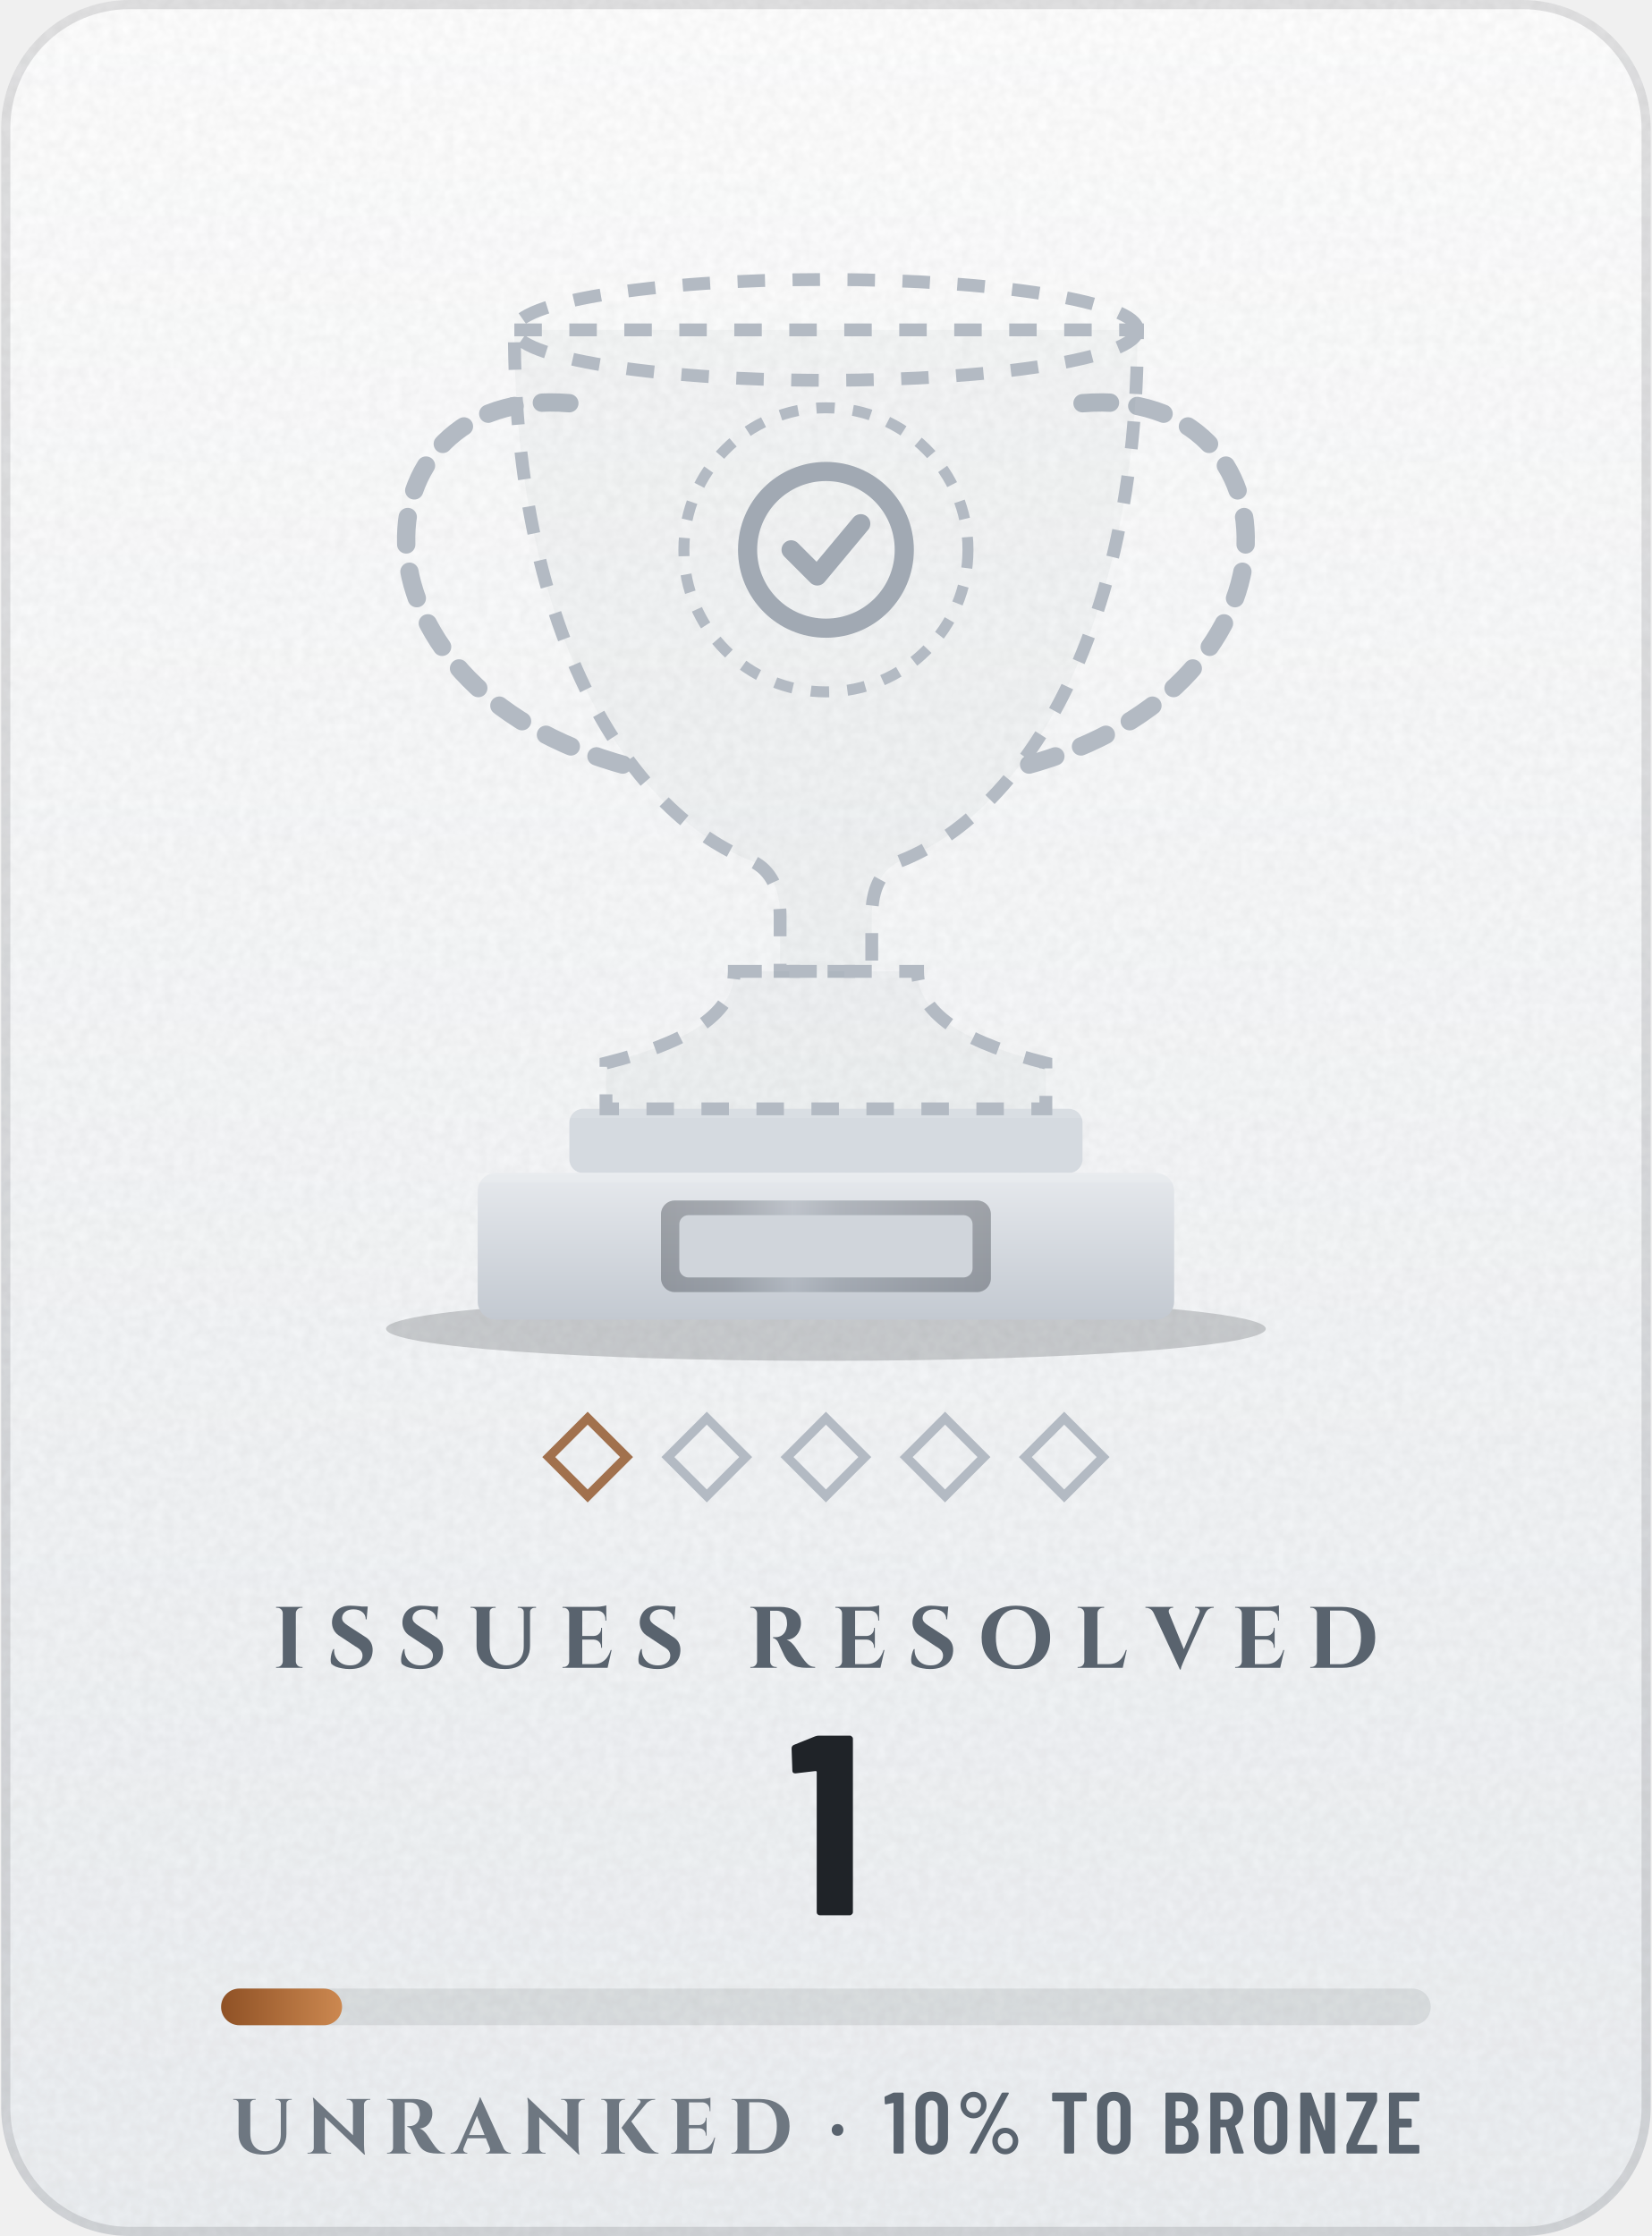
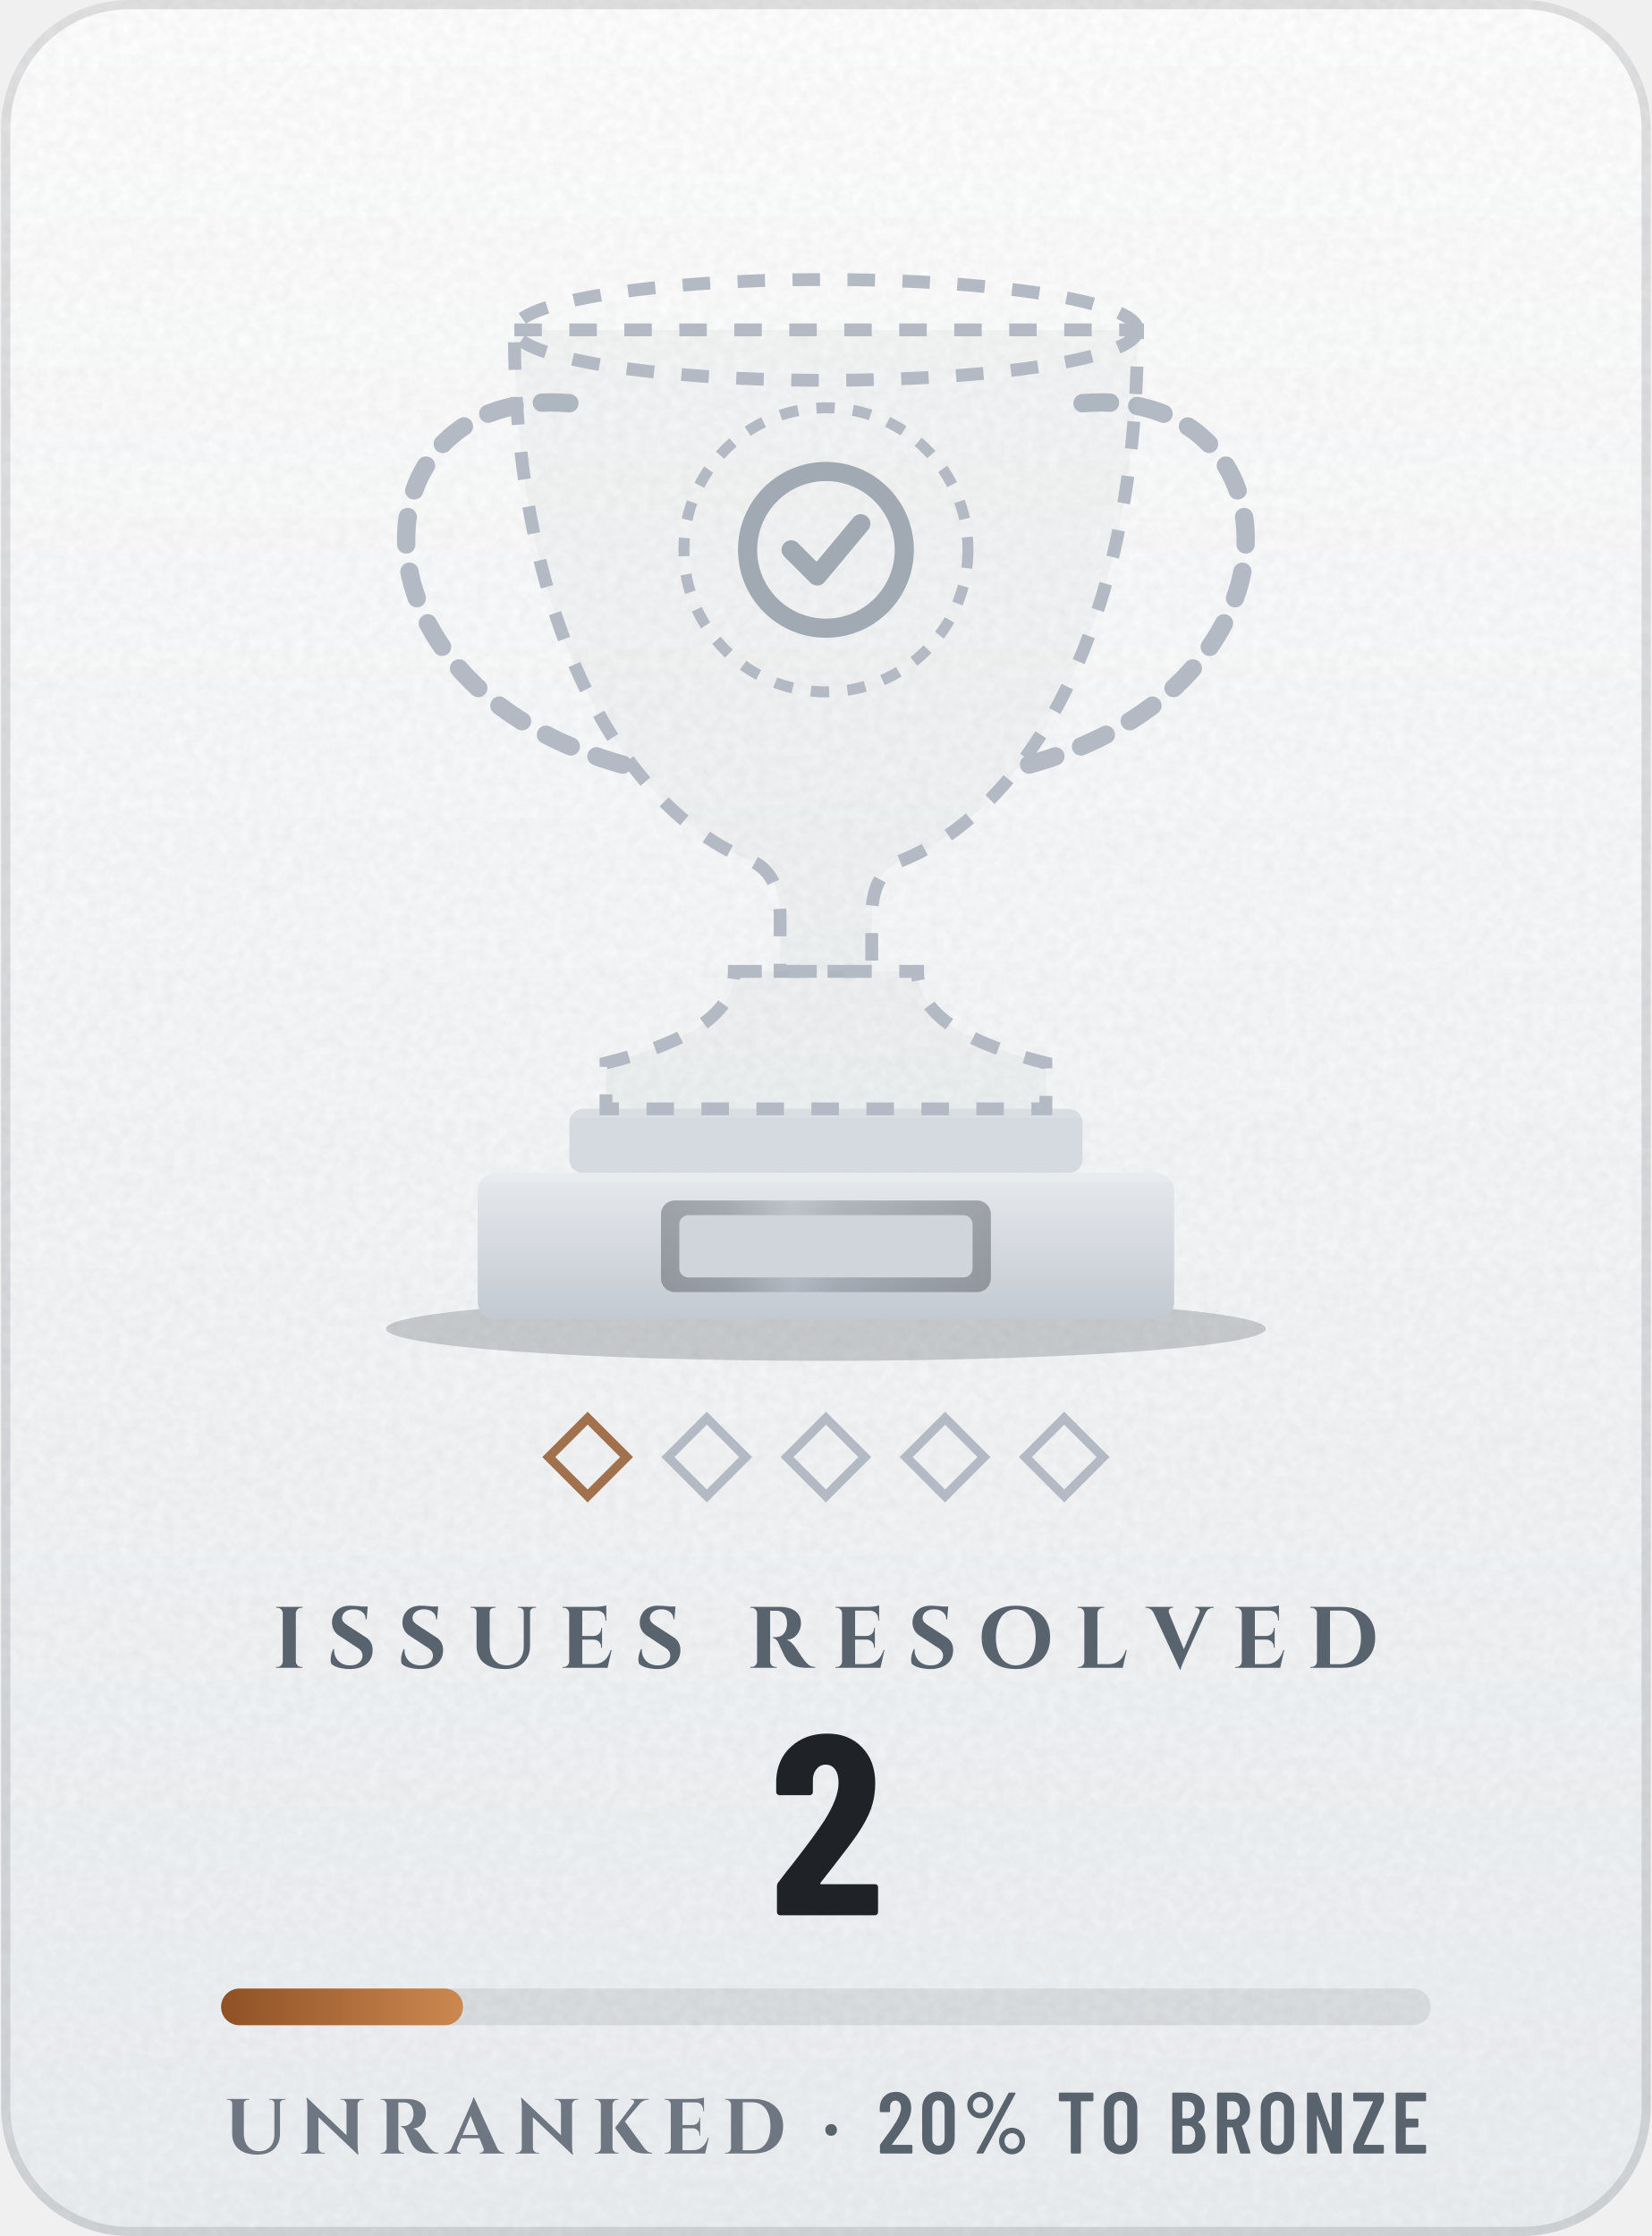
- <svg xmlns="http://www.w3.org/2000/svg" width="164" height="222" viewBox="0 0 180 244" role="img" aria-label="Issues Resolved trophy: Unranked, 1, 10% to Bronze">
+ <svg xmlns="http://www.w3.org/2000/svg" width="164" height="222" viewBox="0 0 180 244" role="img" aria-label="Issues Resolved trophy: Unranked, 2, 20% to Bronze">
  <defs>
    <linearGradient id="bg" x1="0" y1="0" x2="0" y2="1">
      <stop offset="0" stop-color="#FFFFFF" />
      <stop offset="1" stop-color="#EDF0F3" />
    </linearGradient>
    <clipPath id="card">
      <rect width="180" height="244" rx="14" />
    </clipPath>
    <filter id="grain" x="0" y="0" width="100%" height="100%">
      <feTurbulence type="fractalNoise" baseFrequency=".85" numOctaves="2" stitchTiles="stitch" />
      <feColorMatrix values="0 0 0 0 0 0 0 0 0 0 0 0 0 0 0 0 0 0 .05 0" />
    </filter>
    <radialGradient id="glow" cx=".5" cy=".5" r=".5">
      <stop offset="0" stop-color="#5A626D" stop-opacity="0" />
      <stop offset="1" stop-color="#5A626D" stop-opacity="0" />
    </radialGradient>
    <linearGradient id="mh" x1="0" y1="0" x2="1" y2="0">
      <stop offset="0" stop-color="#252A32" />
      <stop offset="0.2" stop-color="#3A414B" />
      <stop offset="0.4" stop-color="#838B96" />
      <stop offset="0.54" stop-color="#5A626D" />
      <stop offset="0.78" stop-color="#3A414B" />
      <stop offset="1" stop-color="#252A32" />
    </linearGradient>
    <linearGradient id="md" x1="0" y1="0" x2="1" y2="1">
      <stop offset="0" stop-color="#252A32" />
      <stop offset="0.2" stop-color="#3A414B" />
      <stop offset="0.4" stop-color="#838B96" />
      <stop offset="0.54" stop-color="#5A626D" />
      <stop offset="0.78" stop-color="#3A414B" />
      <stop offset="1" stop-color="#252A32" />
    </linearGradient>
    <linearGradient id="mdr" x1="1" y1="1" x2="0" y2="0">
      <stop offset="0" stop-color="#252A32" />
      <stop offset="0.2" stop-color="#3A414B" />
      <stop offset="0.4" stop-color="#838B96" />
      <stop offset="0.54" stop-color="#5A626D" />
      <stop offset="0.78" stop-color="#3A414B" />
      <stop offset="1" stop-color="#252A32" />
    </linearGradient>
    <linearGradient id="dia" x1="0" y1="0" x2="1" y2="0">
      <stop offset="0" stop-color="#2F7DD1" />
      <stop offset=".5" stop-color="#7B61E0" />
      <stop offset="1" stop-color="#C2449A" />
    </linearGradient>
    <linearGradient id="pb" x1="0" y1="0" x2="1" y2="0">
      <stop offset="0" stop-color="#8F5125" />
      <stop offset="1" stop-color="#CC8850" />
    </linearGradient>
    <linearGradient id="shg" x1="0" y1="0" x2="1" y2="0">
      <stop offset="0" stop-color="#FFFFFF" stop-opacity="0" />
      <stop offset=".5" stop-color="#FFFFFF" stop-opacity=".6" />
      <stop offset="1" stop-color="#FFFFFF" stop-opacity="0" />
    </linearGradient>
    <linearGradient id="mu" gradientUnits="userSpaceOnUse" x1="38" y1="0" x2="142" y2="0">
      <stop offset="0" stop-color="#252A32" />
      <stop offset="0.2" stop-color="#3A414B" />
      <stop offset="0.4" stop-color="#838B96" />
      <stop offset="0.54" stop-color="#5A626D" />
      <stop offset="0.78" stop-color="#3A414B" />
      <stop offset="1" stop-color="#252A32" />
    </linearGradient>
    <linearGradient id="cone" x1="0" y1="0" x2="0" y2="1">
      <stop offset="0" stop-color="#FFFFFF" stop-opacity="0" />
      <stop offset="1" stop-color="#FFFFFF" stop-opacity="0" />
    </linearGradient>
    <linearGradient id="rim" x1="0" y1="0" x2="0" y2="1">
      <stop offset="0" stop-color="#181B20" />
      <stop offset="1" stop-color="#3A414B" />
    </linearGradient>
    <linearGradient id="pl" x1="0" y1="0" x2="0" y2="1">
      <stop offset="0" stop-color="#E6E9ED" />
      <stop offset="1" stop-color="#C3C9D1" />
    </linearGradient>
    <radialGradient id="en" cx=".4" cy=".35" r=".75">
      <stop offset="0" stop-color="#D85F77" />
      <stop offset=".6" stop-color="#CB2A4A" />
      <stop offset="1" stop-color="#5B1321" />
    </radialGradient>
    <clipPath id="cup">
      <path d="M56 36H124C124 70 111 89 98 94C96 95 95 97 95 100V106H85V100C85 97 84 95 82 94C69 89 56 70 56 36Z" />
      <path d="M80 106H100C100 111 106 114 114 116V121H66V116C74 114 80 111 80 106Z" />
    </clipPath>
  </defs>
  <g clip-path="url(#card)">
    <rect width="180" height="244" fill="url(#bg)" />
    <rect width="180" height="244" filter="url(#grain)" />
  </g>
  <rect x=".5" y=".5" width="179" height="243" rx="13.5" fill="none" stroke="#1F2328" stroke-opacity=".13" />
  <circle cx="90" cy="72" r="64" fill="url(#glow)" />
  <ellipse cx="90" cy="145" rx="48" ry="3.5" fill="#1F2328" fill-opacity=".2" />
  <rect x="62" y="121" width="56" height="7" rx="1.5" fill="#D5DAE0" />
  <rect x="62" y="121" width="56" height="1" fill="#FFFFFF" fill-opacity=".1" />
  <rect x="52" y="128" width="76" height="16" rx="2" fill="url(#pl)" />
  <rect x="52" y="128" width="76" height="1" fill="#FFFFFF" fill-opacity=".12" />
  <rect x="72" y="131" width="36" height="10" rx="1.5" fill="url(#mh)" opacity="0.35" />
  <rect x="74" y="132.6" width="32" height="6.8" rx="1" fill="#D0D5DB" />
  <path d="M62 44C38 42 36 76 70 84M118 44C142 42 144 76 110 84" fill="none" stroke="#B3BAC3" stroke-width="2" stroke-dasharray="3 3" stroke-linecap="round" />
  <path d="M56 36H124C124 70 111 89 98 94C96 95 95 97 95 100V106H85V100C85 97 84 95 82 94C69 89 56 70 56 36Z" fill="#1F2328" fill-opacity=".03" stroke="#B3BAC3" stroke-width="1.4" stroke-dasharray="3 3" />
  <path d="M80 106H100C100 111 106 114 114 116V121H66V116C74 114 80 111 80 106Z" fill="#1F2328" fill-opacity=".03" stroke="#B3BAC3" stroke-width="1.4" stroke-dasharray="3 3" />
  <ellipse cx="90" cy="36" rx="34" ry="5.5" fill="none" stroke="#B3BAC3" stroke-width="1.4" stroke-dasharray="3 3" />
  <circle cx="90" cy="60" r="15.5" fill="none" stroke="#B3BAC3" stroke-width="1.2" stroke-dasharray="2 2" />
  <g transform="translate(78.6 48.6) scale(0.95)" fill="none" stroke="#A1A9B3" stroke-width="2.2" stroke-linecap="round" stroke-linejoin="round">
    <circle cx="12" cy="12" r="9" />
    <path d="M8 12l3 3 5-6" />
  </g>
  <rect x="-3" y="-3" width="6" height="6" transform="translate(64 159) rotate(45)" fill="none" stroke="#8F5125" stroke-opacity=".8" />
  <rect x="-3" y="-3" width="6" height="6" transform="translate(77 159) rotate(45)" fill="none" stroke="#B3BAC3" stroke-opacity="1" />
  <rect x="-3" y="-3" width="6" height="6" transform="translate(90 159) rotate(45)" fill="none" stroke="#B3BAC3" stroke-opacity="1" />
  <rect x="-3" y="-3" width="6" height="6" transform="translate(103 159) rotate(45)" fill="none" stroke="#B3BAC3" stroke-opacity="1" />
  <rect x="-3" y="-3" width="6" height="6" transform="translate(116 159) rotate(45)" fill="none" stroke="#B3BAC3" stroke-opacity="1" />
  <g transform="translate(29.6 182) scale(0.0095 -0.0095)" fill="#59636E">
    <use href="#s73" x="0" />
    <use href="#s83" x="619" />
    <use href="#s83" x="1428" />
    <use href="#s85" x="2238" />
    <use href="#s69" x="3290" />
    <use href="#s83" x="4154" />
    <use href="#s82" x="5445" />
    <use href="#s69" x="6424" />
    <use href="#s83" x="7287" />
    <use href="#s79" x="8097" />
    <use href="#s76" x="9207" />
    <use href="#s86" x="10056" />
    <use href="#s69" x="11016" />
    <use href="#s68" x="11879" />
  </g>
-   <g transform="translate(86 209) scale(0.028 -0.028)" fill="#1F2328">
-     <use href="#n49" x="0" />
+   <g transform="translate(83.9 209) scale(0.028 -0.028)" fill="#1F2328">
+     <use href="#n50" x="0" />
  </g>
  <rect x="24" y="217" width="132" height="4" rx="2" fill="#1F2328" fill-opacity=".09" />
-   <rect x="24" y="217" width="13.2" height="4" rx="2" fill="url(#pb)" />
-   <g transform="translate(25 235) scale(0.0085 -0.0085)" fill="#6E7781">
+   <rect x="24" y="217" width="26.4" height="4" rx="2" fill="url(#pb)" />
+   <g transform="translate(24.3 235) scale(0.0085 -0.0085)" fill="#6E7781">
    <use href="#s85" x="0" />
    <use href="#s78" x="962" />
    <use href="#s82" x="1968" />
    <use href="#s65" x="2857" />
    <use href="#s78" x="3715" />
    <use href="#s75" x="4721" />
    <use href="#s69" x="5619" />
    <use href="#s68" x="6392" />
  </g>
-   <g transform="translate(90.3 235) scale(0.009 -0.009)" fill="#59636E">
+   <g transform="translate(89.6 235) scale(0.009 -0.009)" fill="#59636E">
    <use href="#m183" x="0" />
  </g>
-   <g transform="translate(96.3 235) scale(0.0095 -0.0095)" fill="#59636E">
-     <use href="#m49" x="0" />
-     <use href="#m48" x="327" />
-     <use href="#m37" x="829" />
-     <use href="#m84" x="1907" />
-     <use href="#m79" x="2411" />
-     <use href="#m66" x="3183" />
-     <use href="#m82" x="3698" />
-     <use href="#m79" x="4212" />
-     <use href="#m78" x="4731" />
-     <use href="#m90" x="5291" />
-     <use href="#m69" x="5750" />
+   <g transform="translate(95.6 235) scale(0.0095 -0.0095)" fill="#59636E">
+     <use href="#m50" x="0" />
+     <use href="#m48" x="478" />
+     <use href="#m37" x="980" />
+     <use href="#m84" x="2058" />
+     <use href="#m79" x="2562" />
+     <use href="#m66" x="3334" />
+     <use href="#m82" x="3849" />
+     <use href="#m79" x="4363" />
+     <use href="#m78" x="4882" />
+     <use href="#m90" x="5442" />
+     <use href="#m69" x="5901" />
  </g>
  <defs>
    <path id="m37" d="M54 557Q54 598 74 633Q94 668 128 688Q163 709 204 709Q244 709 278 688Q313 668 333 633Q353 598 353 557Q353 515 333 480Q313 445 279 424Q245 404 204 404Q163 404 128 424Q94 445 74 480Q54 515 54 557ZM162 14 526 692Q530 700 541 700H599Q606 700 608 696Q610 692 607 686L243 8Q239 0 228 0H170Q163 0 161 4Q159 8 162 14ZM289 557Q289 594 264 620Q239 647 204 647Q168 647 143 621Q118 595 118 557Q118 519 143 492Q168 466 204 466Q240 466 264 492Q289 519 289 557ZM419 144Q419 185 439 220Q459 255 493 276Q527 296 568 296Q609 296 643 276Q677 255 697 220Q717 185 717 144Q717 102 697 67Q677 32 643 12Q609 -9 568 -9Q527 -9 493 12Q459 32 439 67Q419 102 419 144ZM654 144Q654 182 629 208Q604 234 568 234Q532 234 507 208Q482 182 482 144Q482 106 507 80Q532 53 568 53Q604 53 629 80Q654 106 654 144Z" />
    <path id="m48" d="M38 183V517Q38 604 89 658Q140 711 224 711Q309 711 360 658Q412 604 412 517V183Q412 96 360 42Q309 -11 224 -11Q140 -11 89 42Q38 96 38 183ZM296 176V524Q296 563 276 586Q257 610 224 610Q192 610 173 586Q154 563 154 524V176Q154 137 173 114Q192 90 224 90Q257 90 276 114Q296 137 296 176Z" />
-     <path id="m49" d="M122 700H218Q223 700 226 696Q230 693 230 688V12Q230 7 226 4Q223 0 218 0H126Q121 0 118 4Q114 7 114 12V576Q114 578 112 580Q111 582 109 581L27 565H24Q13 565 13 576L10 643Q10 653 18 657L107 697Q114 700 122 700Z" />
+     <path id="m50" d="M173 100H392Q397 100 400 96Q404 93 404 88V12Q404 7 400 4Q397 0 392 0H43Q38 0 34 4Q31 7 31 12V92Q31 101 36 107L75 160Q114 212 152 266Q189 320 215 363Q273 459 273 522Q273 562 256 585Q238 608 209 608Q180 608 163 586Q146 563 147 526V487Q147 482 144 478Q140 475 135 475H41Q36 475 32 478Q29 482 29 487V530Q33 610 84 659Q134 708 214 708Q293 708 342 656Q390 605 390 521Q390 471 373 422Q356 373 319 317Q294 277 260 229Q225 181 214 166Q184 126 170 106Q168 104 169 102Q170 100 173 100Z" />
    <path id="m66" d="M242 0H66Q61 0 58 4Q54 7 54 12V688Q54 693 58 696Q61 700 66 700H224Q319 700 373 652Q427 604 427 512Q427 409 354 365Q349 362 352 359Q391 334 413 292Q435 250 435 192Q435 100 382 50Q328 0 242 0ZM170 595V409Q170 404 175 404H226Q267 404 290 429Q313 454 313 500Q313 548 290 574Q267 600 226 600H175Q170 600 170 595ZM319 208Q319 260 296 290Q273 319 233 319H175Q170 319 170 314V106Q170 101 175 101H233Q273 101 296 129Q319 157 319 208Z" />
    <path id="m69" d="M391 600H175Q170 600 170 595V406Q170 401 175 401H303Q308 401 312 398Q315 394 315 389V312Q315 307 312 304Q308 300 303 300H175Q170 300 170 295V105Q170 100 175 100H391Q396 100 400 96Q403 93 403 88V12Q403 7 400 4Q396 0 391 0H66Q61 0 58 4Q54 7 54 12V688Q54 693 58 696Q61 700 66 700H391Q396 700 400 696Q403 693 403 688V612Q403 607 400 604Q396 600 391 600Z" />
    <path id="m78" d="M350 700H441Q446 700 450 696Q453 693 453 688V12Q453 7 450 4Q446 0 441 0H336Q326 0 323 10L174 434Q173 437 170 436Q168 436 168 433L169 12Q169 7 166 4Q162 0 157 0H66Q61 0 58 4Q54 7 54 12V688Q54 693 58 696Q61 700 66 700H169Q179 700 182 690L332 269Q333 266 336 266Q338 267 338 270V688Q338 693 342 696Q345 700 350 700Z" />
    <path id="m79" d="M42 182V518Q42 604 94 656Q147 708 233 708Q319 708 372 656Q425 604 425 518V182Q425 96 372 44Q319 -8 233 -8Q147 -8 94 44Q42 96 42 182ZM309 177V523Q309 561 288 584Q267 608 233 608Q199 608 178 584Q158 561 158 523V177Q158 139 178 116Q199 92 233 92Q267 92 288 116Q309 139 309 177Z" />
    <path id="m82" d="M318 10 233 297Q231 301 228 301H175Q170 301 170 296V12Q170 7 166 4Q163 0 158 0H66Q61 0 58 4Q54 7 54 12V688Q54 693 58 696Q61 700 66 700H254Q307 700 348 674Q388 649 410 602Q433 556 433 496Q433 434 409 389Q385 344 342 321Q338 320 339 315L437 14Q438 12 438 9Q438 0 427 0H331Q321 0 318 10ZM170 595V396Q170 391 175 391H236Q272 391 294 419Q317 447 317 495Q317 543 294 572Q272 600 236 600H175Q170 600 170 595Z" />
    <path id="m84" d="M425 688V612Q425 607 422 604Q418 600 413 600H286Q281 600 281 595V12Q281 7 278 4Q274 0 269 0H177Q172 0 168 4Q165 7 165 12V595Q165 600 160 600H40Q35 600 32 604Q28 607 28 612V688Q28 693 32 696Q35 700 40 700H413Q418 700 422 696Q425 693 425 688Z" />
    <path id="m90" d="M25 12V92Q25 100 28 107L252 594Q253 596 252 598Q251 600 249 600H37Q32 600 28 604Q25 607 25 612V688Q25 693 28 696Q32 700 37 700H365Q370 700 374 696Q377 693 377 688V608Q377 601 374 593L150 106Q149 104 150 102Q151 100 153 100H365Q370 100 374 96Q377 93 377 88V12Q377 7 374 4Q370 0 365 0H37Q32 0 28 4Q25 7 25 12Z" />
    <path id="m183" d="M37 286Q37 317 57 337Q77 357 108 357Q139 357 158 337Q178 317 178 286Q178 255 158 235Q138 215 108 215Q77 215 57 235Q37 255 37 286Z" />
-     <path id="n49" d="M115 700H236Q241 700 244 696Q248 693 248 688V12Q248 7 244 4Q241 0 236 0H119Q114 0 110 4Q107 7 107 12V558Q107 562 102 562L25 553H23Q12 553 12 564L9 650Q9 660 18 664L100 697Q108 700 115 700Z" />
+     <path id="n50" d="M200 121H409Q414 121 418 118Q421 114 421 109V12Q421 7 418 4Q414 0 409 0H39Q34 0 30 4Q27 7 27 12V113Q27 122 32 128Q72 181 88 200Q176 313 213 371Q267 457 267 516Q267 550 254 568Q240 587 217 587Q194 587 180 568Q166 550 167 521V480Q167 475 164 472Q160 468 155 468H36Q31 468 28 472Q24 475 24 480V527Q28 609 83 658Q138 708 223 708Q307 708 358 655Q410 602 410 515Q410 463 394 416Q377 369 340 315Q312 274 244 187L197 127Q195 125 196 123Q197 121 200 121Z" />
    <path id="s65" d="M354 720 656 60Q671 36 690 25Q714 10 737 10H745V0H427V10H436Q456 10 471 26Q486 43 474 73L425 196H190L138 69Q132 52 136 39Q141 25 153 18Q165 10 177 10H186V0H-28V10H-19Q4 10 29 25Q48 36 62 60L296 589Q299 595 306 612Q314 628 322 649Q331 670 338 690Q345 709 345 720ZM208 238H408L310 484Z" />
    <path id="s68" d="M405 700Q523 700 609 658Q695 615 742 536Q788 458 788 350Q788 242 742 164Q695 85 609 42Q523 0 405 0H42V10H55Q81 10 100 28Q118 47 119 73V627Q119 653 100 672Q81 690 55 690H43L42 700ZM269 658V42H393Q465 42 517 80Q569 117 597 186Q625 255 625 350Q625 445 597 514Q569 583 517 620Q465 658 393 658Z" />
    <path id="s69" d="M606 205 560 0H42V10H55Q81 10 100 28Q118 47 119 73V627Q118 653 100 672Q81 690 55 690H42V700H423Q445 700 470 703Q494 706 515 710Q536 714 545 718V543H535V555Q535 601 508 629Q484 653 447 657H269V366H401Q438 367 462 392Q486 416 486 453V460H496V230H486V238Q486 275 462 299Q438 323 401 324H269V43H400Q450 43 488 62Q526 82 553 118Q580 155 596 205Z" />
    <path id="s73" d="M119 73V627Q118 653 100 672Q81 690 55 690H42V700H346V690H333Q307 690 288 672Q270 653 269 627V73Q270 47 288 28Q307 10 333 10H346V0H42V10H55Q81 10 100 28Q118 47 119 73Z" />
    <path id="s75" d="M119 73V627Q118 653 100 672Q81 690 55 690H42V700H346V690H333Q307 690 288 672Q270 653 269 627V73Q270 47 288 28Q307 10 333 10H346V0H42V10H55Q81 10 100 28Q118 47 119 73ZM734 700V691H730Q697 691 669 678Q645 666 627 650L427 412L675 72Q698 42 722 26Q746 11 777 10V0H695Q684 0 658 1Q633 2 601 9Q569 16 536 34Q504 51 480 83Q475 90 460 110Q445 130 425 158Q405 186 384 216Q362 245 343 271Q324 297 313 314L301 330L540 646Q551 662 543 676Q535 691 515 691H505V700Z" />
    <path id="s76" d="M606 205 560 0H42V10H55Q81 10 100 28Q118 47 119 73V627Q118 653 100 672Q81 690 55 690H42V700H346V690H333Q307 690 288 672Q270 653 269 627V43H400Q450 43 488 62Q526 82 553 118Q580 155 596 205Z" />
    <path id="s78" d="M108 715 613 234V629Q612 655 594 672Q577 690 551 690H532V700H835V690H817Q792 690 774 672Q756 655 755 629V114Q755 77 758 48Q761 18 764 2L767 -14H758L252 467L253 71Q253 46 271 28Q289 10 314 10H333V0H30V10H49Q74 10 92 28Q110 46 110 71V590Q110 646 104 681L98 715Z" />
    <path id="s79" d="M442 714Q562 714 650 670Q739 625 788 544Q836 463 836 350Q836 238 788 156Q739 75 650 30Q562 -14 442 -14Q322 -14 234 30Q145 75 97 156Q49 237 49 350Q49 462 97 544Q145 625 234 670Q322 714 442 714ZM442 28Q513 28 564 68Q615 107 643 179Q671 251 671 350Q671 449 643 521Q615 593 564 632Q513 672 442 672Q372 672 320 632Q269 593 241 521Q213 449 213 350Q213 251 241 179Q269 107 320 68Q372 28 442 28Z" />
    <path id="s82" d="M122 73V627Q121 653 102 672Q84 690 58 690H45V700H388Q433 700 476 690Q519 680 552 658Q586 636 606 600Q626 564 626 511Q626 469 608 428Q591 386 555 356Q519 327 462 321Q494 311 520 285Q547 259 564 233Q565 231 576 215Q586 199 602 176Q617 152 634 128Q651 104 665 86Q687 59 705 42Q723 26 743 18Q763 11 789 10V0H691Q637 0 593 10Q549 19 515 42Q481 65 456 104Q448 116 438 134Q429 153 419 174Q409 195 400 214Q390 234 383 250Q376 266 373 275Q360 307 342 323Q325 339 305 342V352H336Q363 352 388 363Q414 374 434 399Q454 424 462 468Q464 477 466 489Q467 501 466 516Q463 588 430 622Q397 655 348 656Q334 657 318 656Q301 656 288 656H272V73Q272 47 291 28Q310 10 336 10H348V0H45V10H58Q84 10 102 28Q121 47 122 73Z" />
    <path id="s83" d="M277 714Q297 714 326 712Q356 710 388 707Q399 705 409 704H476L475 692Q475 692 475 692L463 557H453Q453 609 414 640Q376 672 312 672Q254 672 218 644Q183 616 181 576Q180 546 200 524Q220 502 251 483L442 359Q488 333 512 291Q535 249 532 193Q527 95 457 40Q387 -14 267 -14Q223 -14 182 -6Q140 1 108 14Q76 28 57 47Q49 69 50 100Q51 131 60 163Q68 195 81 216H90Q86 165 108 122Q131 78 174 52Q218 27 278 28Q344 29 380 62Q416 94 416 140Q416 171 398 196Q379 221 337 244L162 360Q109 390 85 437Q61 484 66 539Q71 591 97 630Q123 670 168 692Q214 714 277 714Z" />
    <path id="s85" d="M326 700V690H310Q288 690 272 676Q257 662 257 640V260Q257 189 280 137Q304 85 348 57Q391 29 451 29Q512 29 556 56Q601 82 625 131Q649 180 649 247V640Q649 662 634 676Q618 690 596 690H580V700H790V690H774Q752 690 736 676Q721 662 721 640V253Q721 171 686 111Q652 51 588 18Q523 -14 432 -14Q326 -14 253 18Q180 51 144 110Q107 170 107 252V640Q107 662 92 676Q76 690 54 690H38V700Z" />
    <path id="s86" d="M368 -20 68 627Q52 661 28 676Q3 690 -20 690H-28V700H290V690H281Q262 690 248 674Q233 657 244 627L413 214L589 627Q602 657 586 674Q570 690 551 690H542V700H756V690H747Q725 690 700 676Q676 661 660 627H659L426 111Q424 105 416 88Q409 72 400 51Q391 30 384 10Q378 -9 377 -20Z" />
  </defs>
</svg>
